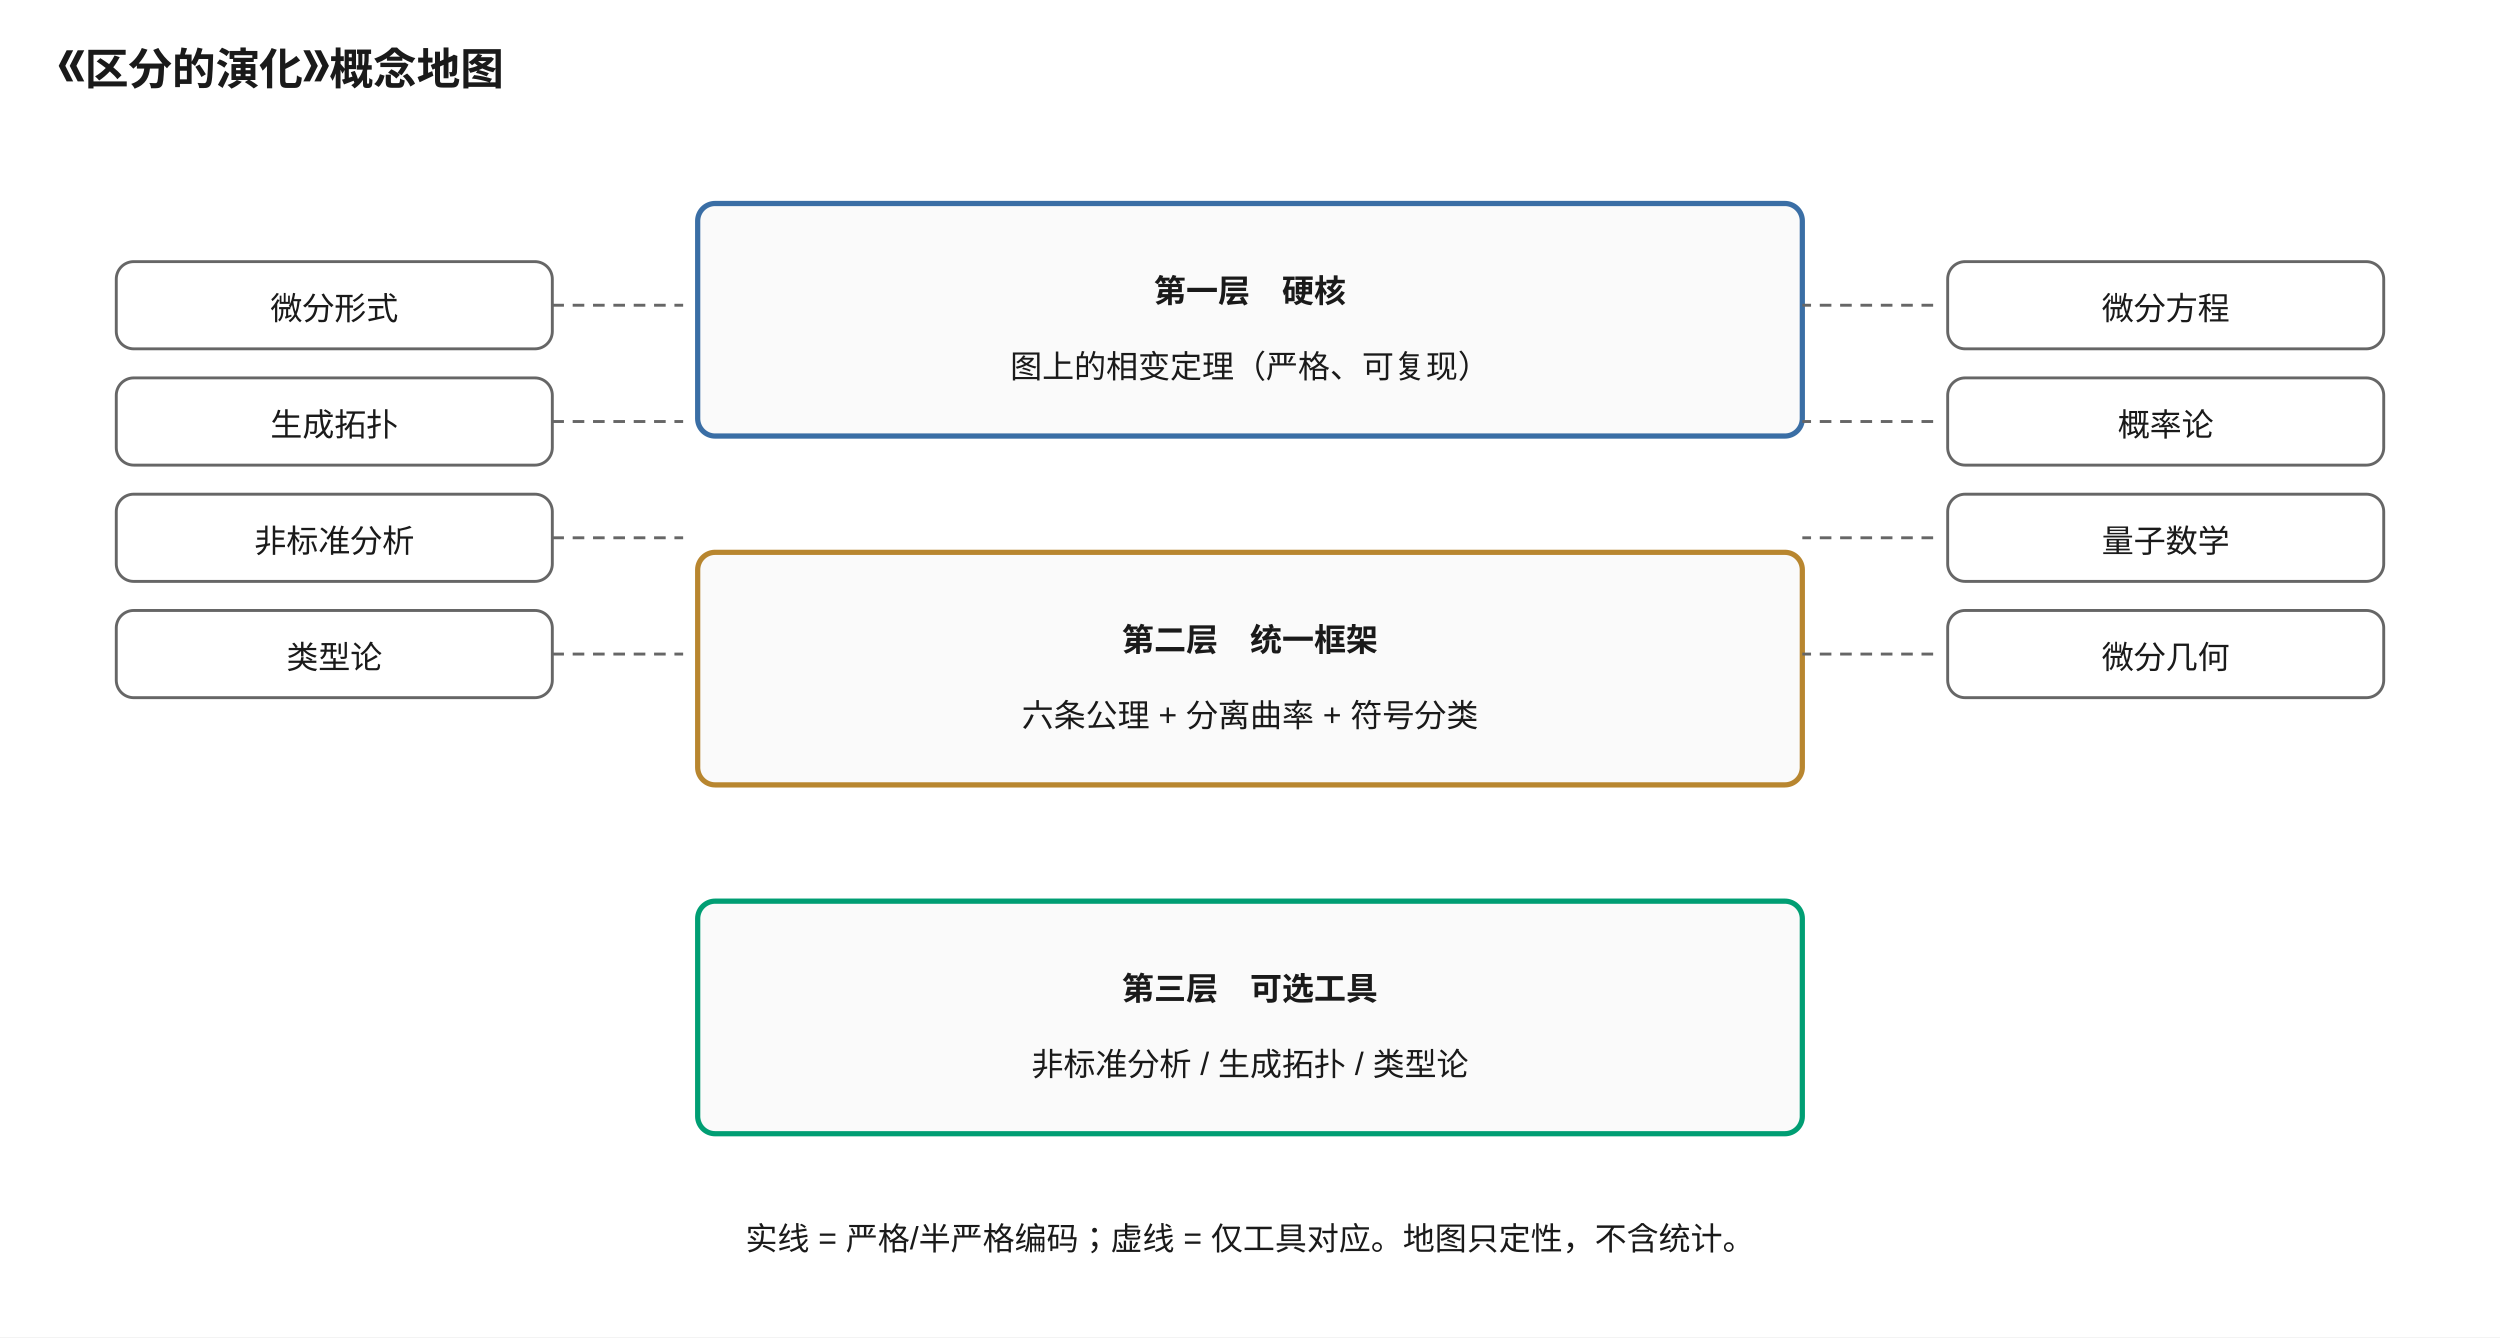
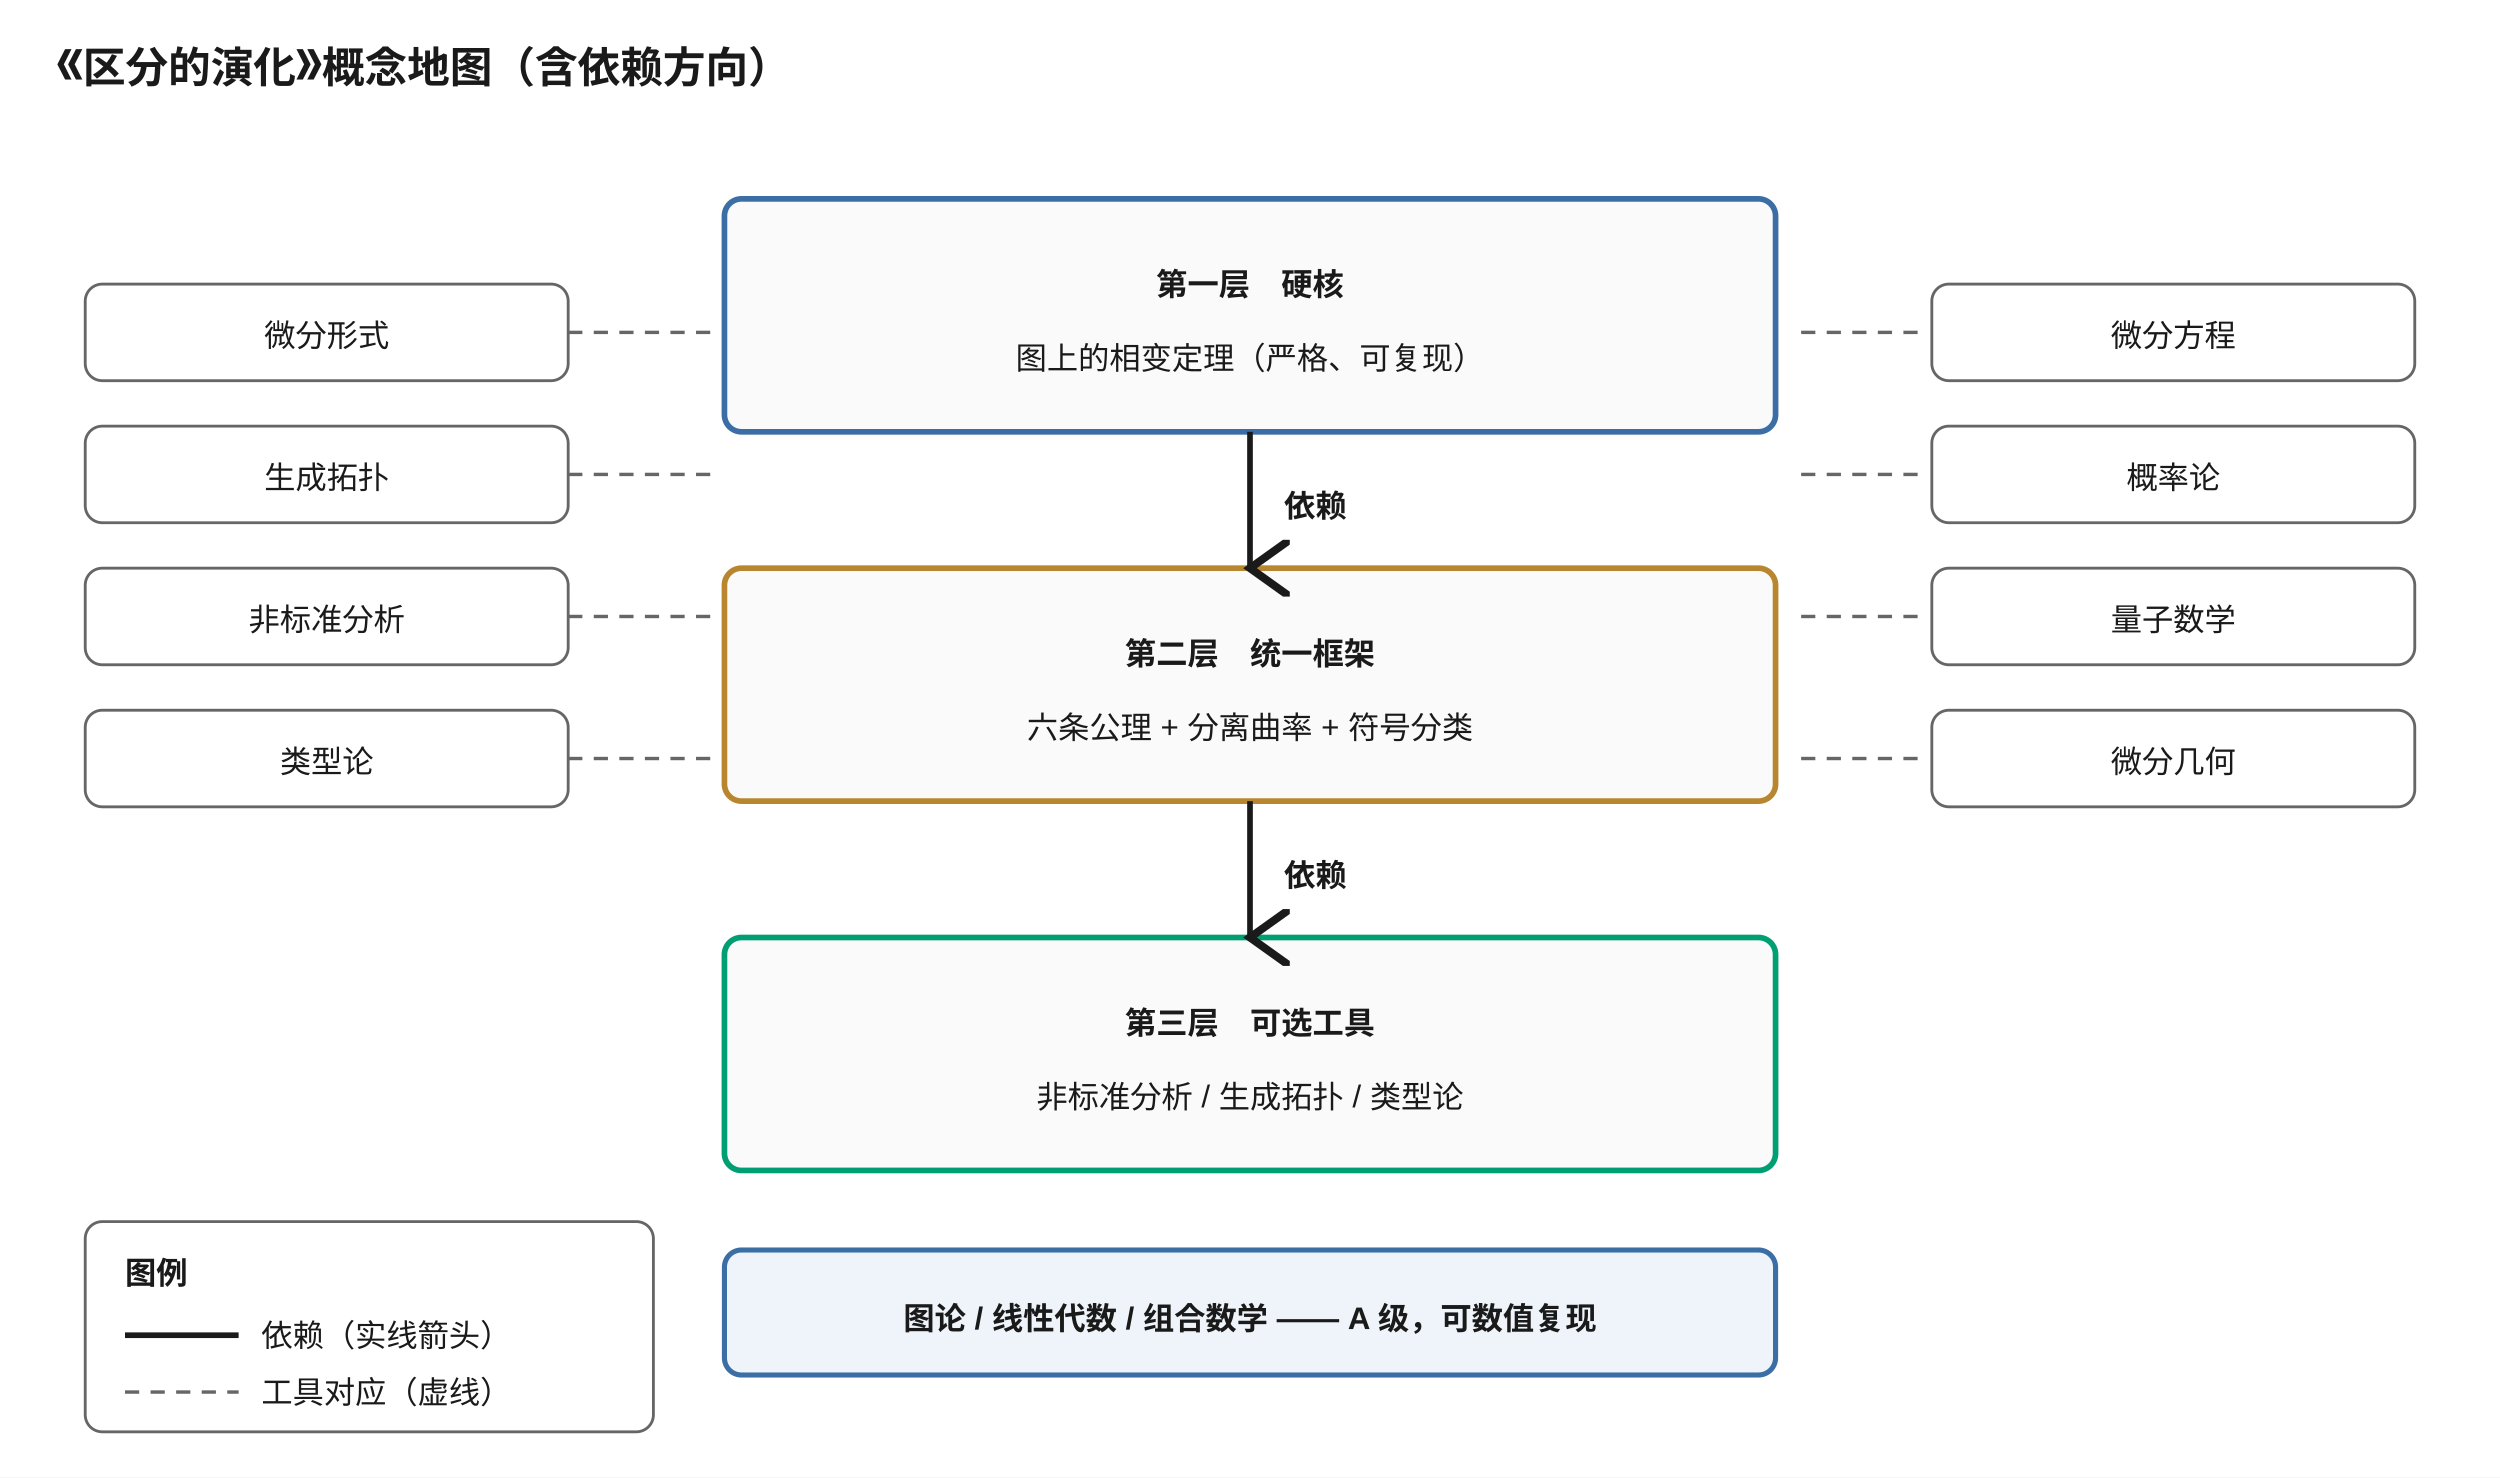
- <svg xmlns="http://www.w3.org/2000/svg" viewBox="0 0 860 460" width="860" height="460">
-   <rect x="0" y="0" width="860" height="460" fill="#ffffff" />
+ <svg xmlns="http://www.w3.org/2000/svg" viewBox="0 0 880 520" width="880" height="520">
+   <rect x="0" y="0" width="880" height="520" fill="#ffffff" />
  <style>text{font-family:'Microsoft YaHei','SimHei',Arial,sans-serif;fill:#1a1a1a;}.s{font-family:'Times New Roman',SimSun,serif;}.t{font-size:15px;font-weight:700;}.l{font-size:11px;}.ax{stroke:#666;stroke-width:1;}.g{stroke:#cfcfcf;stroke-width:1;}</style>
-   <text x="20" y="28" class="t" text-anchor="start" fill="#1a1a1a" font-weight="normal">《区分的演化》概念地图</text>
-   <rect x="240" y="70" width="380" height="80" rx="6" fill="#fafafa" stroke="#3a6ea5" stroke-width="1.8" />
-   <text x="430" y="104" class="l" text-anchor="middle" fill="#3a6ea5" font-weight="700" font-size="14px">第一层　硬核</text>
-   <text x="430" y="130" class="l" text-anchor="middle" fill="#666" font-weight="normal">图上的相变定理（严格、可复现）</text>
-   <rect x="240" y="190" width="380" height="80" rx="6" fill="#fafafa" stroke="#b8862f" stroke-width="1.8" />
-   <text x="430" y="224" class="l" text-anchor="middle" fill="#b8862f" font-weight="700" font-size="14px">第二层　统一框架</text>
-   <text x="430" y="250" class="l" text-anchor="middle" fill="#666" font-weight="normal">六条公理 + 分离曲率 + 符号分类</text>
-   <rect x="240" y="310" width="380" height="80" rx="6" fill="#fafafa" stroke="#009E73" stroke-width="1.8" />
-   <text x="430" y="344" class="l" text-anchor="middle" fill="#009E73" font-weight="700" font-size="14px">第三层　可选工具</text>
-   <text x="430" y="370" class="l" text-anchor="middle" fill="#666" font-weight="normal">非标准分析 / 生成拓扑 / 类型论</text>
-   <rect x="40" y="90" width="150" height="30" rx="6" fill="#fff" stroke="#666" stroke-width="1" />
-   <text x="115" y="110" class="l" text-anchor="middle" fill="#1a1a1a" font-weight="normal">微分形式</text>
-   <line x1="190" y1="105" x2="235" y2="105" stroke="#666" stroke-width="1" stroke-dasharray="4,3" />
-   <rect x="40" y="130" width="150" height="30" rx="6" fill="#fff" stroke="#666" stroke-width="1" />
-   <text x="115" y="150" class="l" text-anchor="middle" fill="#1a1a1a" font-weight="normal">生成拓扑</text>
-   <line x1="190" y1="145" x2="235" y2="145" stroke="#666" stroke-width="1" stroke-dasharray="4,3" />
-   <rect x="40" y="170" width="150" height="30" rx="6" fill="#fff" stroke="#666" stroke-width="1" />
-   <text x="115" y="190" class="l" text-anchor="middle" fill="#1a1a1a" font-weight="normal">非标准分析</text>
-   <line x1="190" y1="185" x2="235" y2="185" stroke="#666" stroke-width="1" stroke-dasharray="4,3" />
-   <rect x="40" y="210" width="150" height="30" rx="6" fill="#fff" stroke="#666" stroke-width="1" />
-   <text x="115" y="230" class="l" text-anchor="middle" fill="#1a1a1a" font-weight="normal">类型论</text>
-   <line x1="190" y1="225" x2="235" y2="225" stroke="#666" stroke-width="1" stroke-dasharray="4,3" />
-   <rect x="670" y="90" width="150" height="30" rx="6" fill="#fff" stroke="#666" stroke-width="1" />
-   <text x="745" y="110" class="l" text-anchor="middle" fill="#1a1a1a" font-weight="normal">微分方程</text>
-   <line x1="665" y1="105" x2="620" y2="105" stroke="#666" stroke-width="1" stroke-dasharray="4,3" />
-   <rect x="670" y="130" width="150" height="30" rx="6" fill="#fff" stroke="#666" stroke-width="1" />
-   <text x="745" y="150" class="l" text-anchor="middle" fill="#1a1a1a" font-weight="normal">概率论</text>
-   <line x1="665" y1="145" x2="620" y2="145" stroke="#666" stroke-width="1" stroke-dasharray="4,3" />
-   <rect x="670" y="170" width="150" height="30" rx="6" fill="#fff" stroke="#666" stroke-width="1" />
-   <text x="745" y="190" class="l" text-anchor="middle" fill="#1a1a1a" font-weight="normal">量子数学</text>
-   <line x1="665" y1="185" x2="620" y2="185" stroke="#666" stroke-width="1" stroke-dasharray="4,3" />
-   <rect x="670" y="210" width="150" height="30" rx="6" fill="#fff" stroke="#666" stroke-width="1" />
-   <text x="745" y="230" class="l" text-anchor="middle" fill="#1a1a1a" font-weight="normal">微分几何</text>
-   <line x1="665" y1="225" x2="620" y2="225" stroke="#666" stroke-width="1" stroke-dasharray="4,3" />
-   <text x="430" y="430" class="l" text-anchor="middle" fill="#666" font-weight="normal">实线 = 严格/半严格编码；虚线 = 仅工具对应。地图只定性，不含统计。</text>
+   <text x="20" y="28" class="t" text-anchor="start" fill="#1a1a1a" font-weight="normal">《区分的演化》概念地图（含依赖方向）</text>
+   <rect x="255" y="70" width="370" height="82" rx="6" fill="#fafafa" stroke="#3a6ea5" stroke-width="2.0" />
+   <text x="440" y="104" class="l" text-anchor="middle" fill="#3a6ea5" font-weight="700" font-size="14px">第一层　硬核</text>
+   <text x="440" y="130" class="l" text-anchor="middle" fill="#666" font-weight="normal">图上的相变定理（严格、可复现）</text>
+   <rect x="255" y="200" width="370" height="82" rx="6" fill="#fafafa" stroke="#b8862f" stroke-width="2.0" />
+   <text x="440" y="234" class="l" text-anchor="middle" fill="#b8862f" font-weight="700" font-size="14px">第二层　统一框架</text>
+   <text x="440" y="260" class="l" text-anchor="middle" fill="#666" font-weight="normal">六条公理 + 分离曲率 + 符号分类</text>
+   <rect x="255" y="330" width="370" height="82" rx="6" fill="#fafafa" stroke="#009E73" stroke-width="2.0" />
+   <text x="440" y="364" class="l" text-anchor="middle" fill="#009E73" font-weight="700" font-size="14px">第三层　可选工具</text>
+   <text x="440" y="390" class="l" text-anchor="middle" fill="#666" font-weight="normal">非标准分析 / 生成拓扑 / 类型论</text>
+   <defs>
+     <marker id="dep" markerWidth="10" markerHeight="10" refX="5" refY="7" orient="auto">
+       <path d="M0,0 L5,7 L10,0" fill="none" stroke="#1a1a1a" stroke-width="1.4" />
+     </marker>
+   </defs>
+   <line x1="440" y1="152" x2="440" y2="200" stroke="#1a1a1a" stroke-width="2" marker-end="url(#dep)" />
+   <line x1="440" y1="282" x2="440" y2="330" stroke="#1a1a1a" stroke-width="2" marker-end="url(#dep)" />
+   <text x="452" y="182" class="l" text-anchor="start" fill="#1a1a1a" font-weight="700">依赖</text>
+   <text x="452" y="312" class="l" text-anchor="start" fill="#1a1a1a" font-weight="700">依赖</text>
+   <rect x="30" y="100" width="170" height="34" rx="6" fill="#fff" stroke="#666" stroke-width="1" />
+   <text x="115" y="122" class="l" text-anchor="middle" fill="#1a1a1a" font-weight="normal">微分形式</text>
+   <line x1="200" y1="117" x2="250" y2="117" stroke="#666" stroke-width="1.2" stroke-dasharray="5,4" />
+   <rect x="30" y="150" width="170" height="34" rx="6" fill="#fff" stroke="#666" stroke-width="1" />
+   <text x="115" y="172" class="l" text-anchor="middle" fill="#1a1a1a" font-weight="normal">生成拓扑</text>
+   <line x1="200" y1="167" x2="250" y2="167" stroke="#666" stroke-width="1.2" stroke-dasharray="5,4" />
+   <rect x="30" y="200" width="170" height="34" rx="6" fill="#fff" stroke="#666" stroke-width="1" />
+   <text x="115" y="222" class="l" text-anchor="middle" fill="#1a1a1a" font-weight="normal">非标准分析</text>
+   <line x1="200" y1="217" x2="250" y2="217" stroke="#666" stroke-width="1.2" stroke-dasharray="5,4" />
+   <rect x="30" y="250" width="170" height="34" rx="6" fill="#fff" stroke="#666" stroke-width="1" />
+   <text x="115" y="272" class="l" text-anchor="middle" fill="#1a1a1a" font-weight="normal">类型论</text>
+   <line x1="200" y1="267" x2="250" y2="267" stroke="#666" stroke-width="1.2" stroke-dasharray="5,4" />
+   <rect x="680" y="100" width="170" height="34" rx="6" fill="#fff" stroke="#666" stroke-width="1" />
+   <text x="765" y="122" class="l" text-anchor="middle" fill="#1a1a1a" font-weight="normal">微分方程</text>
+   <line x1="675" y1="117" x2="630" y2="117" stroke="#666" stroke-width="1.2" stroke-dasharray="5,4" />
+   <rect x="680" y="150" width="170" height="34" rx="6" fill="#fff" stroke="#666" stroke-width="1" />
+   <text x="765" y="172" class="l" text-anchor="middle" fill="#1a1a1a" font-weight="normal">概率论</text>
+   <line x1="675" y1="167" x2="630" y2="167" stroke="#666" stroke-width="1.2" stroke-dasharray="5,4" />
+   <rect x="680" y="200" width="170" height="34" rx="6" fill="#fff" stroke="#666" stroke-width="1" />
+   <text x="765" y="222" class="l" text-anchor="middle" fill="#1a1a1a" font-weight="normal">量子数学</text>
+   <line x1="675" y1="217" x2="630" y2="217" stroke="#666" stroke-width="1.2" stroke-dasharray="5,4" />
+   <rect x="680" y="250" width="170" height="34" rx="6" fill="#fff" stroke="#666" stroke-width="1" />
+   <text x="765" y="272" class="l" text-anchor="middle" fill="#1a1a1a" font-weight="normal">微分几何</text>
+   <line x1="675" y1="267" x2="630" y2="267" stroke="#666" stroke-width="1.2" stroke-dasharray="5,4" />
+   <rect x="255" y="440" width="370" height="44" rx="6" fill="#eef4fa" stroke="#3a6ea5" stroke-width="1.8" />
+   <text x="440" y="468" class="l" text-anchor="middle" fill="#3a6ea5" font-weight="700">图论 / 线性代数 / 组合数学 —— A 级，可数值复现</text>
+   <rect x="30" y="430" width="200" height="74" rx="6" fill="#ffffff" stroke="#666" stroke-width="1" />
+   <text x="44" y="452" class="l" text-anchor="start" fill="#1a1a1a" font-weight="700">图例</text>
+   <line x1="44" y1="470" x2="84" y2="470" stroke="#1a1a1a" stroke-width="2" />
+   <text x="92" y="474" class="l" text-anchor="start" fill="#666" font-weight="normal">依赖（实线箭头）</text>
+   <line x1="44" y1="490" x2="84" y2="490" stroke="#666" stroke-width="1.2" stroke-dasharray="5,4" />
+   <text x="92" y="494" class="l" text-anchor="start" fill="#666" font-weight="normal">工具对应（虚线）</text>
</svg>
